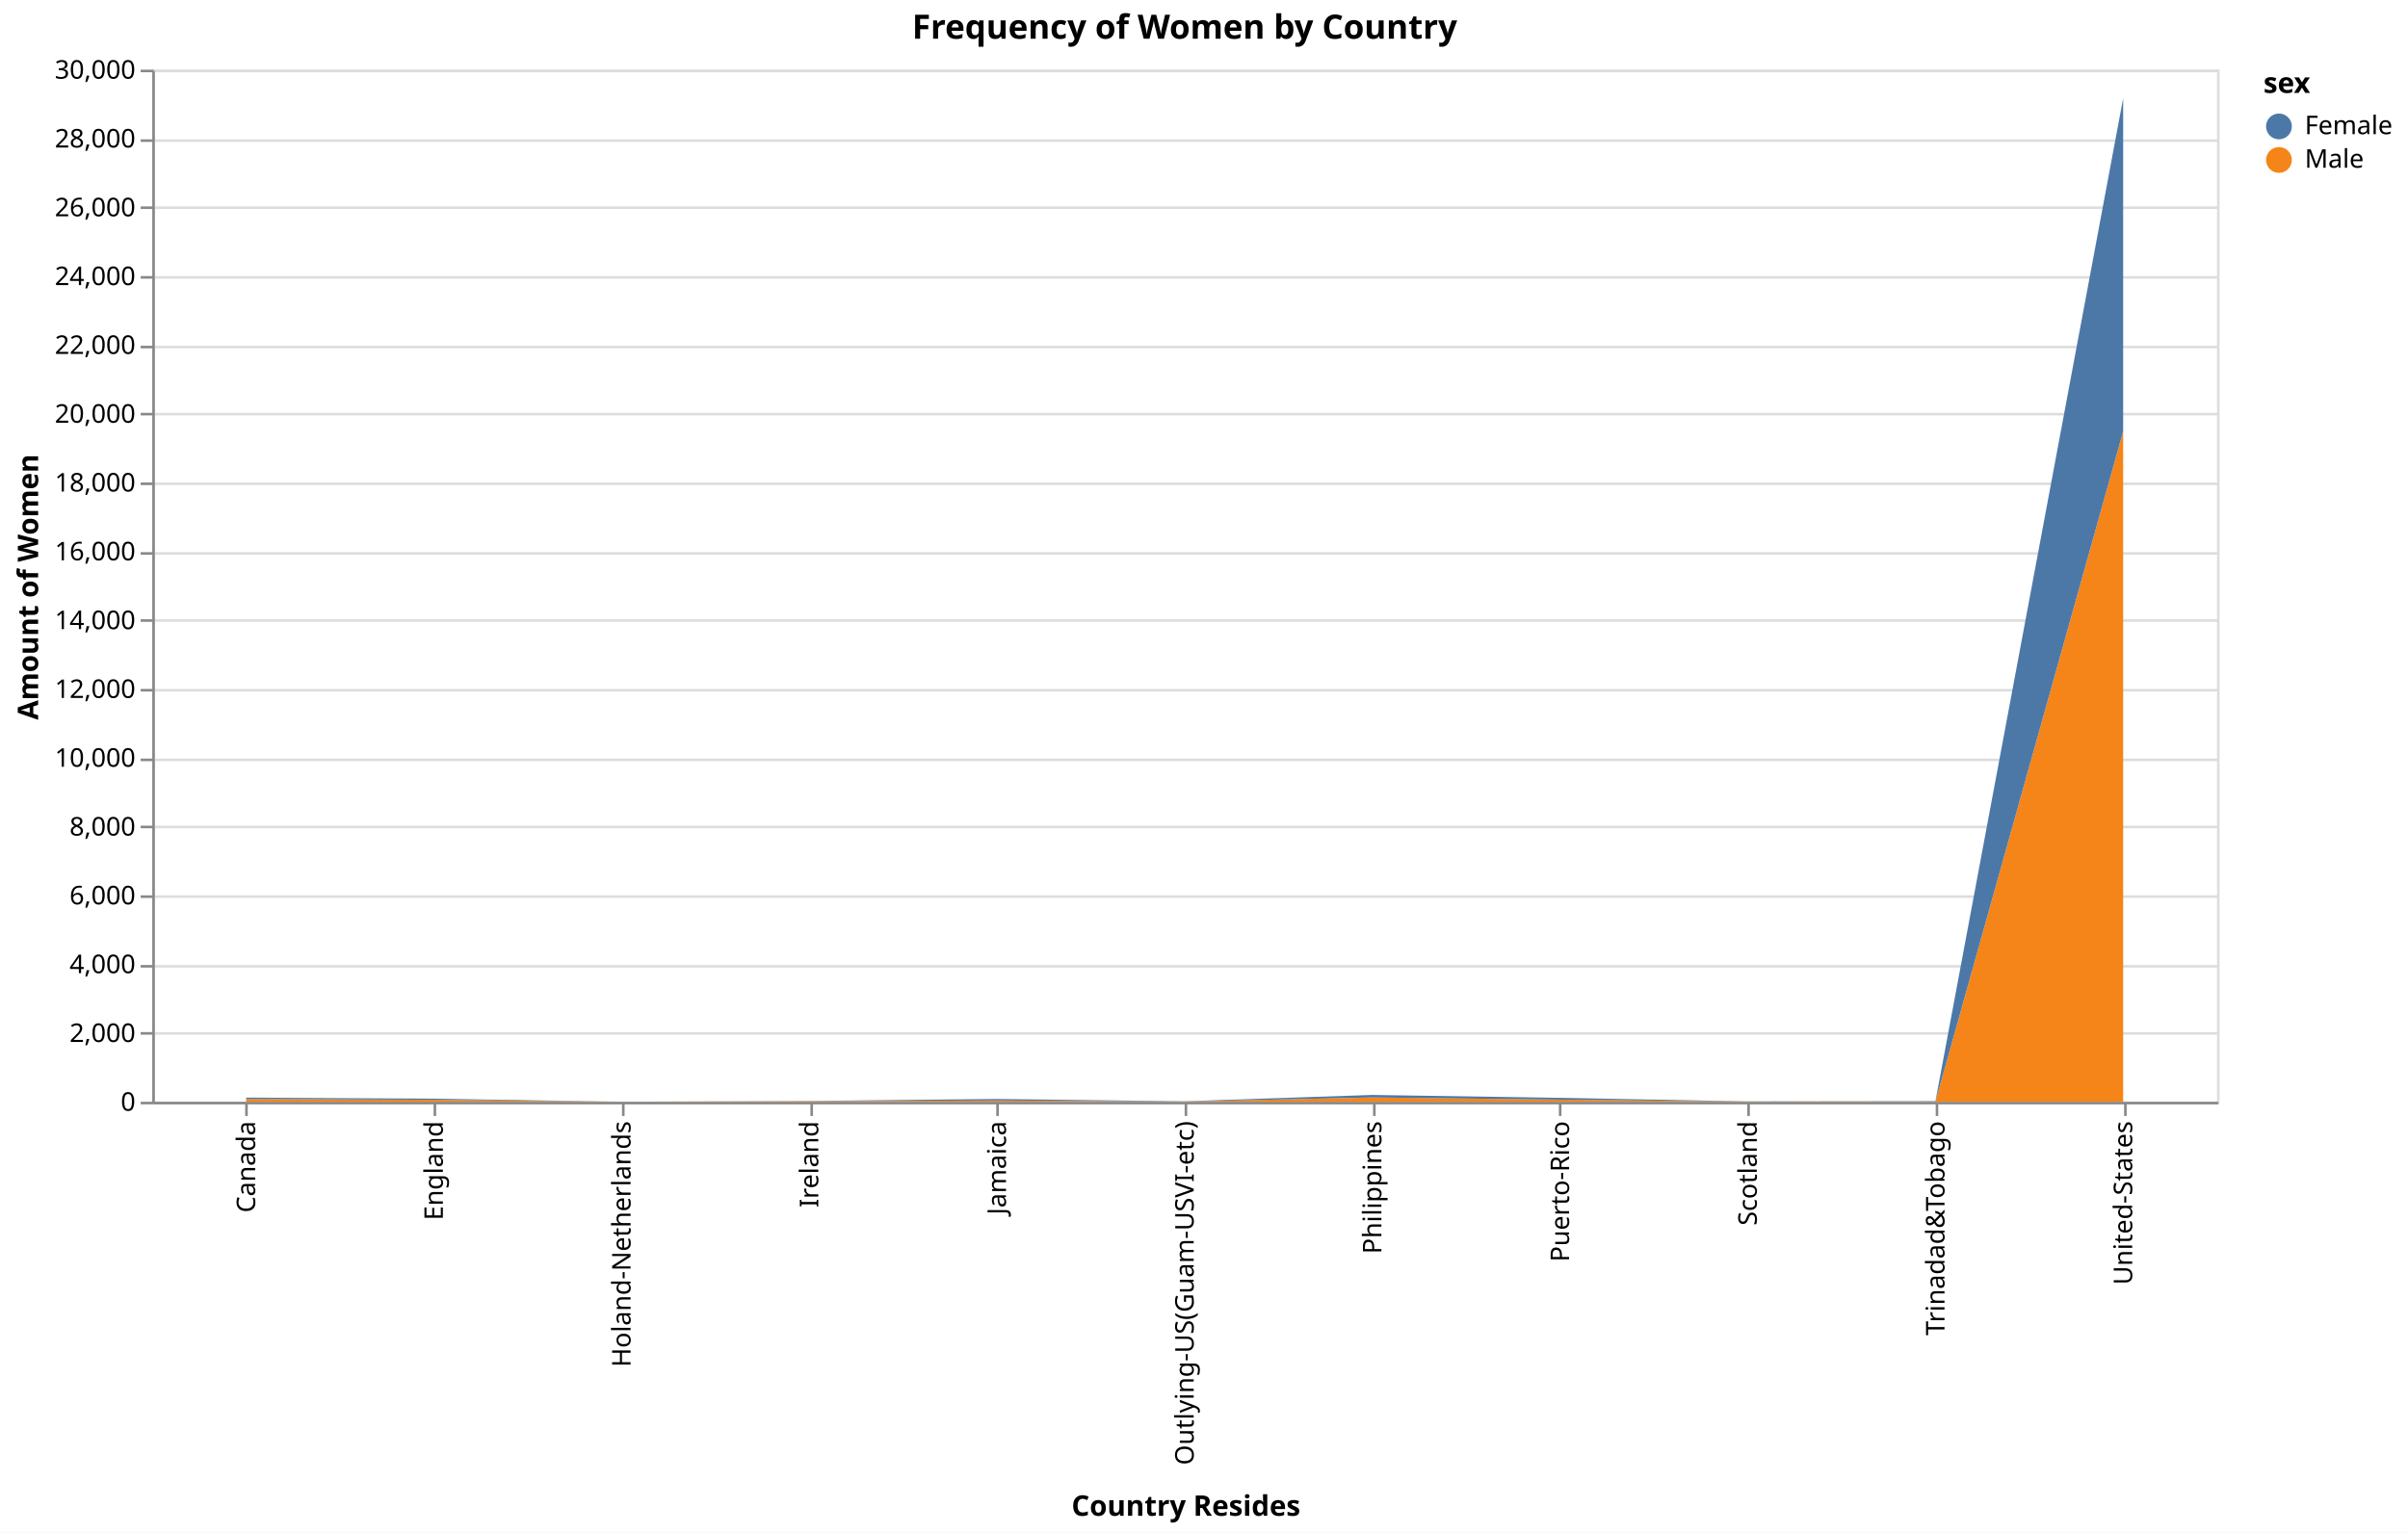
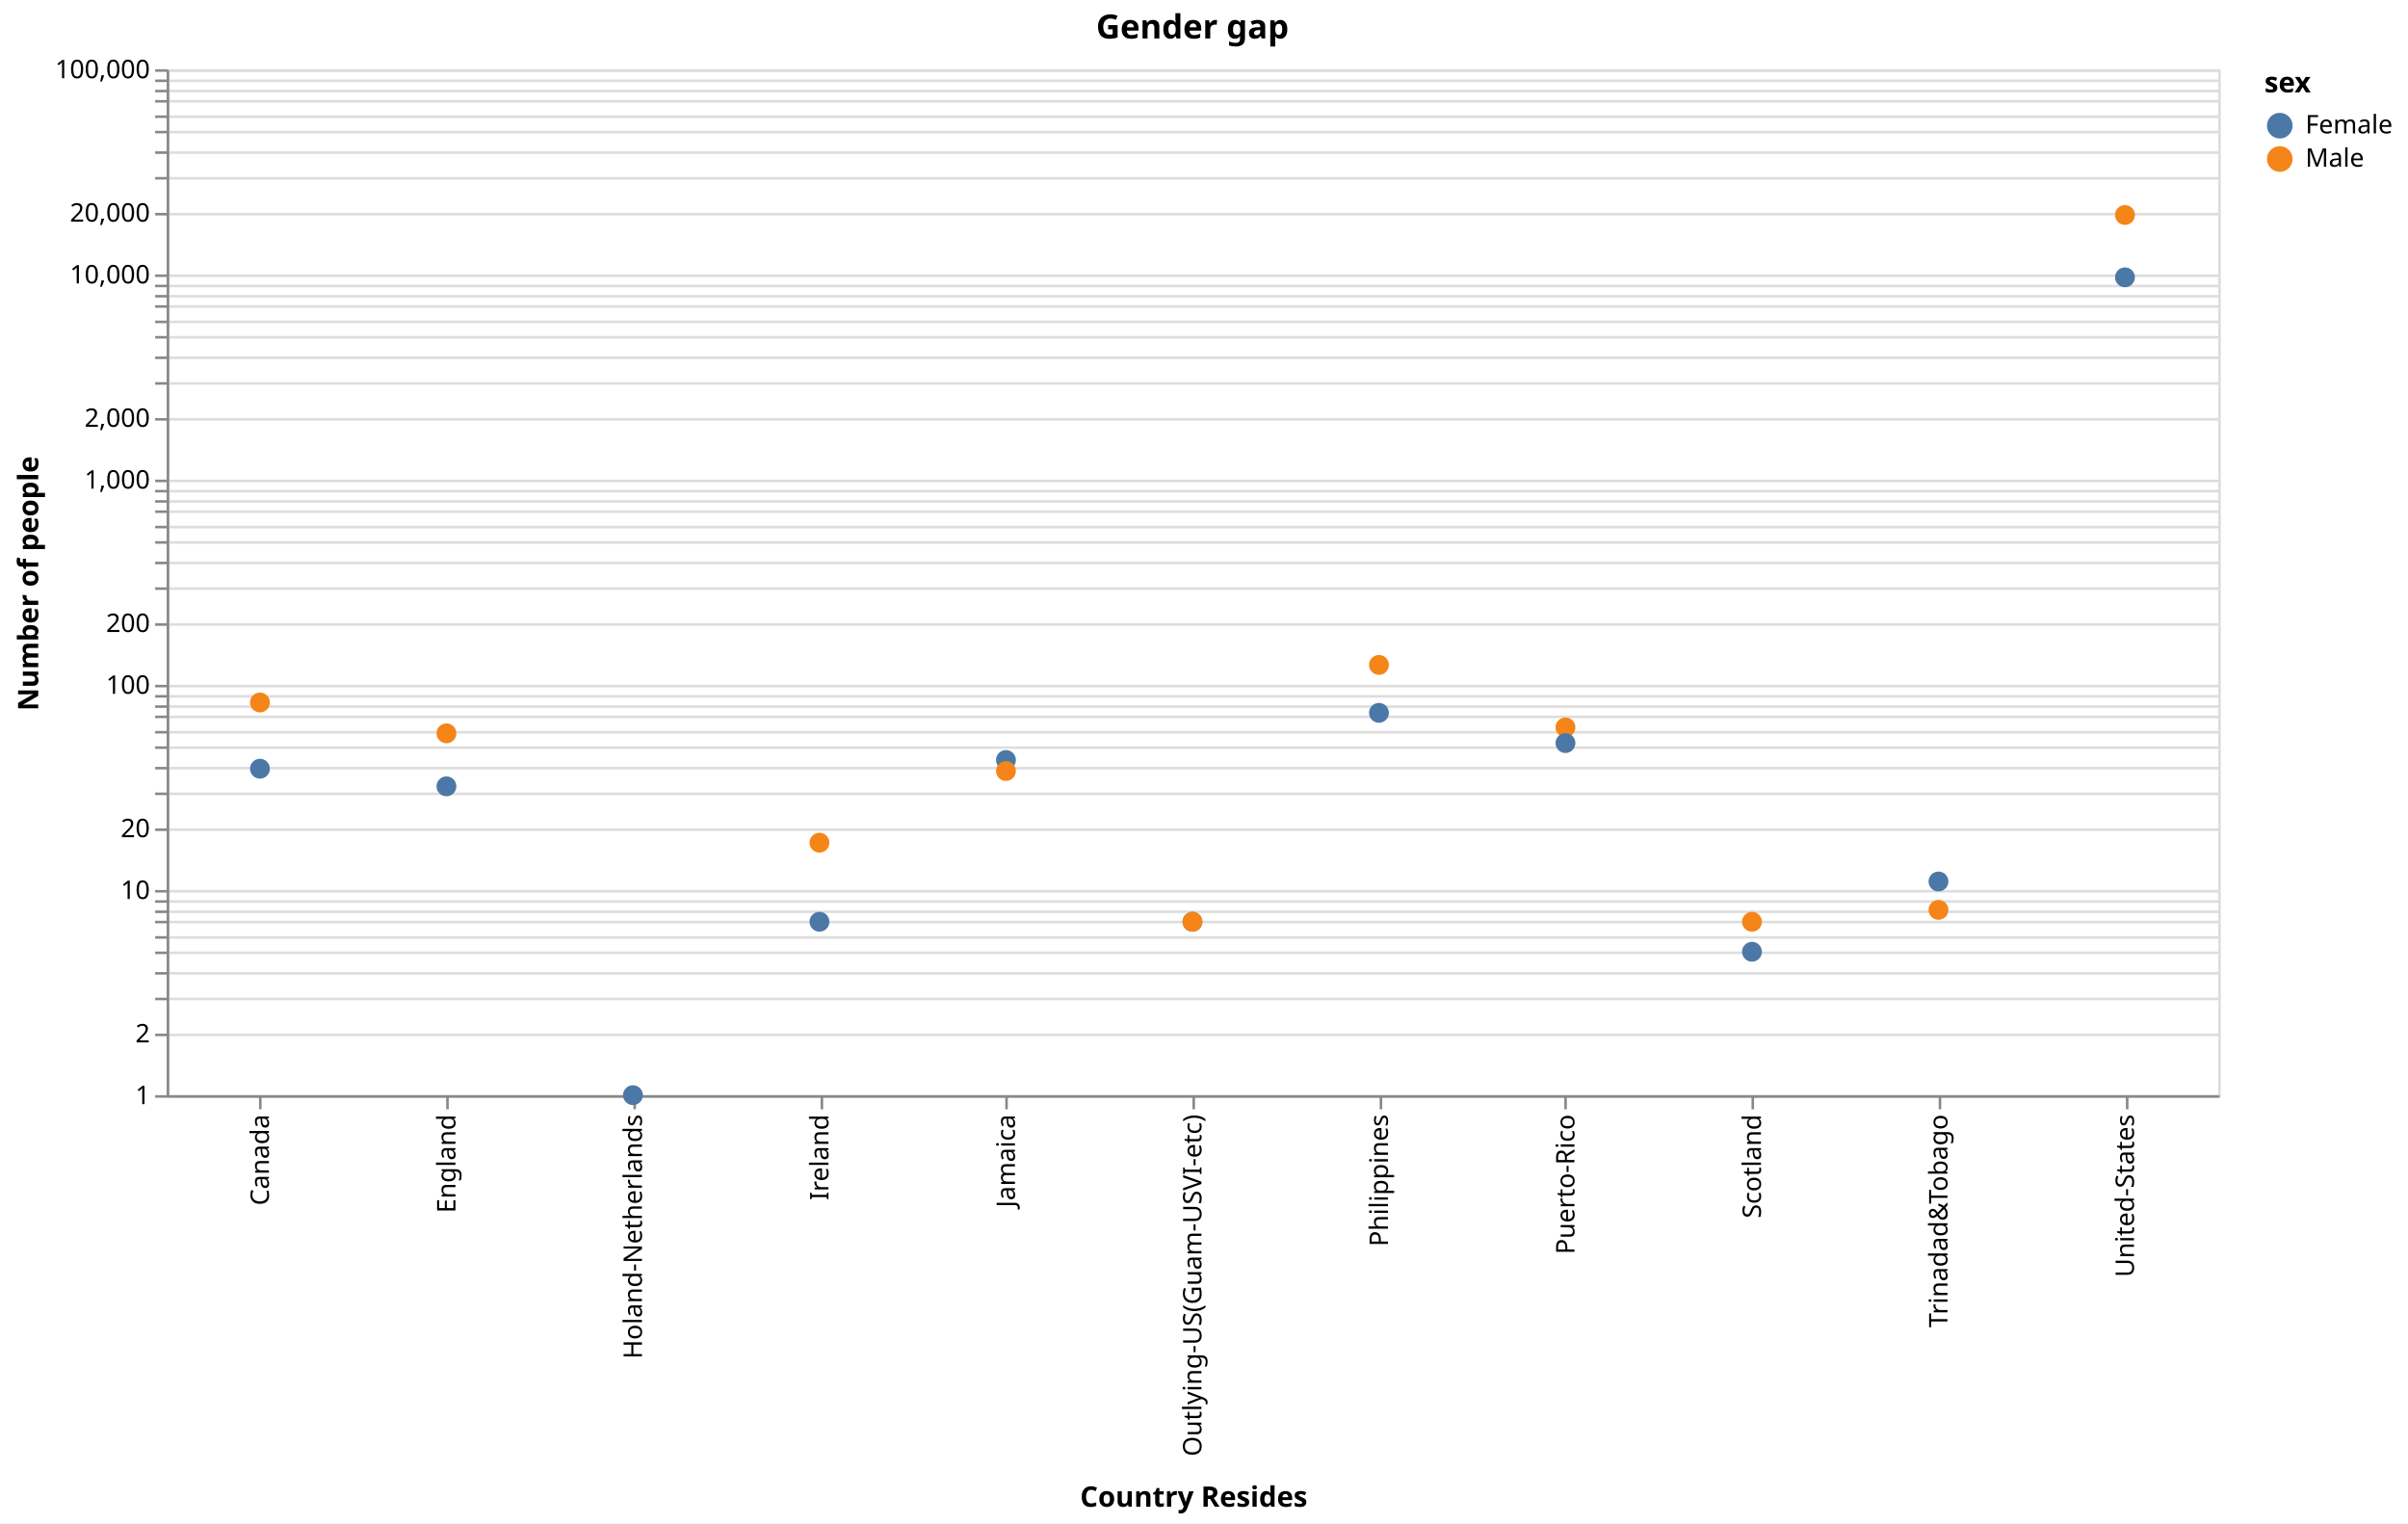
- <svg xmlns="http://www.w3.org/2000/svg" version="1.1" class="marks" width="933" height="594" viewBox="0 0 933 594">
-   <rect width="933" height="594" fill="white" />
-   <g fill="none" stroke-miterlimit="10" transform="translate(59,27)">
+ <svg xmlns="http://www.w3.org/2000/svg" version="1.1" class="marks" width="939" height="594" viewBox="0 0 939 594">
+   <rect width="939" height="594" fill="white" />
+   <g fill="none" stroke-miterlimit="10" transform="translate(65,27)">
    <g class="mark-group role-frame root" role="graphics-object" aria-roledescription="group mark container">
      <g transform="translate(0,0)">
        <path class="background" aria-hidden="true" d="M0.5,0.5h800v400h-800Z" stroke="#ddd" />
        <g>
-           <g class="mark-group role-axis" role="graphics-symbol" aria-roledescription="axis" aria-label="Y-axis for a linear scale with values from 0 to 30,000">
+           <g class="mark-group role-axis" role="graphics-symbol" aria-roledescription="axis" aria-label="Y-axis for a log scale with values from 1 to 100,000">
            <g transform="translate(0.5,0.5)">
              <path class="background" aria-hidden="true" d="M0,0h0v0h0Z" pointer-events="none" />
              <g>
                <g class="mark-rule role-axis-grid" pointer-events="none">
                  <line transform="translate(0,400)" x2="800" y2="0" stroke="#ddd" stroke-width="1" opacity="1" />
-                   <line transform="translate(0,373)" x2="800" y2="0" stroke="#ddd" stroke-width="1" opacity="1" />
-                   <line transform="translate(0,347)" x2="800" y2="0" stroke="#ddd" stroke-width="1" opacity="1" />
+                   <line transform="translate(0,376)" x2="800" y2="0" stroke="#ddd" stroke-width="1" opacity="1" />
+                   <line transform="translate(0,362)" x2="800" y2="0" stroke="#ddd" stroke-width="1" opacity="1" />
+                   <line transform="translate(0,352)" x2="800" y2="0" stroke="#ddd" stroke-width="1" opacity="1" />
+                   <line transform="translate(0,344)" x2="800" y2="0" stroke="#ddd" stroke-width="1" opacity="1" />
+                   <line transform="translate(0,338)" x2="800" y2="0" stroke="#ddd" stroke-width="1" opacity="1" />
+                   <line transform="translate(0,332)" x2="800" y2="0" stroke="#ddd" stroke-width="1" opacity="1" />
+                   <line transform="translate(0,328)" x2="800" y2="0" stroke="#ddd" stroke-width="1" opacity="1" />
+                   <line transform="translate(0,324)" x2="800" y2="0" stroke="#ddd" stroke-width="1" opacity="1" />
                  <line transform="translate(0,320)" x2="800" y2="0" stroke="#ddd" stroke-width="1" opacity="1" />
-                   <line transform="translate(0,293)" x2="800" y2="0" stroke="#ddd" stroke-width="1" opacity="1" />
-                   <line transform="translate(0,267)" x2="800" y2="0" stroke="#ddd" stroke-width="1" opacity="1" />
+                   <line transform="translate(0,296)" x2="800" y2="0" stroke="#ddd" stroke-width="1" opacity="1" />
+                   <line transform="translate(0,282)" x2="800" y2="0" stroke="#ddd" stroke-width="1" opacity="1" />
+                   <line transform="translate(0,272)" x2="800" y2="0" stroke="#ddd" stroke-width="1" opacity="1" />
+                   <line transform="translate(0,264)" x2="800" y2="0" stroke="#ddd" stroke-width="1" opacity="1" />
+                   <line transform="translate(0,258)" x2="800" y2="0" stroke="#ddd" stroke-width="1" opacity="1" />
+                   <line transform="translate(0,252)" x2="800" y2="0" stroke="#ddd" stroke-width="1" opacity="1" />
+                   <line transform="translate(0,248)" x2="800" y2="0" stroke="#ddd" stroke-width="1" opacity="1" />
+                   <line transform="translate(0,244)" x2="800" y2="0" stroke="#ddd" stroke-width="1" opacity="1" />
                  <line transform="translate(0,240)" x2="800" y2="0" stroke="#ddd" stroke-width="1" opacity="1" />
-                   <line transform="translate(0,213)" x2="800" y2="0" stroke="#ddd" stroke-width="1" opacity="1" />
-                   <line transform="translate(0,187)" x2="800" y2="0" stroke="#ddd" stroke-width="1" opacity="1" />
+                   <line transform="translate(0,216)" x2="800" y2="0" stroke="#ddd" stroke-width="1" opacity="1" />
+                   <line transform="translate(0,202)" x2="800" y2="0" stroke="#ddd" stroke-width="1" opacity="1" />
+                   <line transform="translate(0,192)" x2="800" y2="0" stroke="#ddd" stroke-width="1" opacity="1" />
+                   <line transform="translate(0,184)" x2="800" y2="0" stroke="#ddd" stroke-width="1" opacity="1" />
+                   <line transform="translate(0,178)" x2="800" y2="0" stroke="#ddd" stroke-width="1" opacity="1" />
+                   <line transform="translate(0,172)" x2="800" y2="0" stroke="#ddd" stroke-width="1" opacity="1" />
+                   <line transform="translate(0,168)" x2="800" y2="0" stroke="#ddd" stroke-width="1" opacity="1" />
+                   <line transform="translate(0,164)" x2="800" y2="0" stroke="#ddd" stroke-width="1" opacity="1" />
                  <line transform="translate(0,160)" x2="800" y2="0" stroke="#ddd" stroke-width="1" opacity="1" />
-                   <line transform="translate(0,133)" x2="800" y2="0" stroke="#ddd" stroke-width="1" opacity="1" />
-                   <line transform="translate(0,107)" x2="800" y2="0" stroke="#ddd" stroke-width="1" opacity="1" />
+                   <line transform="translate(0,136)" x2="800" y2="0" stroke="#ddd" stroke-width="1" opacity="1" />
+                   <line transform="translate(0,122)" x2="800" y2="0" stroke="#ddd" stroke-width="1" opacity="1" />
+                   <line transform="translate(0,112)" x2="800" y2="0" stroke="#ddd" stroke-width="1" opacity="1" />
+                   <line transform="translate(0,104)" x2="800" y2="0" stroke="#ddd" stroke-width="1" opacity="1" />
+                   <line transform="translate(0,98)" x2="800" y2="0" stroke="#ddd" stroke-width="1" opacity="1" />
+                   <line transform="translate(0,92)" x2="800" y2="0" stroke="#ddd" stroke-width="1" opacity="1" />
+                   <line transform="translate(0,88)" x2="800" y2="0" stroke="#ddd" stroke-width="1" opacity="1" />
+                   <line transform="translate(0,84)" x2="800" y2="0" stroke="#ddd" stroke-width="1" opacity="1" />
                  <line transform="translate(0,80)" x2="800" y2="0" stroke="#ddd" stroke-width="1" opacity="1" />
-                   <line transform="translate(0,53)" x2="800" y2="0" stroke="#ddd" stroke-width="1" opacity="1" />
-                   <line transform="translate(0,27)" x2="800" y2="0" stroke="#ddd" stroke-width="1" opacity="1" />
+                   <line transform="translate(0,56)" x2="800" y2="0" stroke="#ddd" stroke-width="1" opacity="1" />
+                   <line transform="translate(0,42)" x2="800" y2="0" stroke="#ddd" stroke-width="1" opacity="1" />
+                   <line transform="translate(0,32)" x2="800" y2="0" stroke="#ddd" stroke-width="1" opacity="1" />
+                   <line transform="translate(0,24)" x2="800" y2="0" stroke="#ddd" stroke-width="1" opacity="1" />
+                   <line transform="translate(0,18)" x2="800" y2="0" stroke="#ddd" stroke-width="1" opacity="1" />
+                   <line transform="translate(0,12)" x2="800" y2="0" stroke="#ddd" stroke-width="1" opacity="1" />
+                   <line transform="translate(0,8)" x2="800" y2="0" stroke="#ddd" stroke-width="1" opacity="1" />
+                   <line transform="translate(0,4)" x2="800" y2="0" stroke="#ddd" stroke-width="1" opacity="1" />
                  <line transform="translate(0,0)" x2="800" y2="0" stroke="#ddd" stroke-width="1" opacity="1" />
                </g>
              </g>
              <path class="foreground" aria-hidden="true" d="" pointer-events="none" display="none" />
            </g>
          </g>
          <g class="mark-group role-axis" role="graphics-symbol" aria-roledescription="axis" aria-label="X-axis titled 'Country Resides' for a discrete scale with 11 values:  Canada,  England,  Holand-Netherlands,  Ireland,  Jamaica, ending with  United-States">
            <g transform="translate(0.5,400.5)">
              <path class="background" aria-hidden="true" d="M0,0h0v0h0Z" pointer-events="none" />
              <g>
                <g class="mark-rule role-axis-tick" pointer-events="none">
                  <line transform="translate(36,0)" x2="0" y2="5" stroke="#888" stroke-width="1" opacity="1" />
                  <line transform="translate(109,0)" x2="0" y2="5" stroke="#888" stroke-width="1" opacity="1" />
                  <line transform="translate(182,0)" x2="0" y2="5" stroke="#888" stroke-width="1" opacity="1" />
                  <line transform="translate(255,0)" x2="0" y2="5" stroke="#888" stroke-width="1" opacity="1" />
                  <line transform="translate(327,0)" x2="0" y2="5" stroke="#888" stroke-width="1" opacity="1" />
                  <line transform="translate(400,0)" x2="0" y2="5" stroke="#888" stroke-width="1" opacity="1" />
                  <line transform="translate(473,0)" x2="0" y2="5" stroke="#888" stroke-width="1" opacity="1" />
                  <line transform="translate(545,0)" x2="0" y2="5" stroke="#888" stroke-width="1" opacity="1" />
                  <line transform="translate(618,0)" x2="0" y2="5" stroke="#888" stroke-width="1" opacity="1" />
                  <line transform="translate(691,0)" x2="0" y2="5" stroke="#888" stroke-width="1" opacity="1" />
                  <line transform="translate(764,0)" x2="0" y2="5" stroke="#888" stroke-width="1" opacity="1" />
                </g>
                <g class="mark-text role-axis-label" pointer-events="none">
                  <text text-anchor="end" transform="translate(36.36364,7) rotate(270) translate(0,3)" font-family="sans-serif" font-size="10px" fill="#000" opacity="1">Canada</text>
                  <text text-anchor="end" transform="translate(109.0909,7) rotate(270) translate(0,3)" font-family="sans-serif" font-size="10px" fill="#000" opacity="1">England</text>
                  <text text-anchor="end" transform="translate(181.8182,7) rotate(270) translate(0,3)" font-family="sans-serif" font-size="10px" fill="#000" opacity="1">Holand-Netherlands</text>
                  <text text-anchor="end" transform="translate(254.5455,7) rotate(270) translate(0,3)" font-family="sans-serif" font-size="10px" fill="#000" opacity="1">Ireland</text>
                  <text text-anchor="end" transform="translate(327.2727,7) rotate(270) translate(0,3)" font-family="sans-serif" font-size="10px" fill="#000" opacity="1">Jamaica</text>
                  <text text-anchor="end" transform="translate(400,7) rotate(270) translate(0,3)" font-family="sans-serif" font-size="10px" fill="#000" opacity="1">Outlying-US(Guam-USVI-etc)</text>
                  <text text-anchor="end" transform="translate(472.7273,7) rotate(270) translate(0,3)" font-family="sans-serif" font-size="10px" fill="#000" opacity="1">Philippines</text>
                  <text text-anchor="end" transform="translate(545.4545,7) rotate(270) translate(0,3)" font-family="sans-serif" font-size="10px" fill="#000" opacity="1">Puerto-Rico</text>
                  <text text-anchor="end" transform="translate(618.1818,7) rotate(270) translate(0,3)" font-family="sans-serif" font-size="10px" fill="#000" opacity="1">Scotland</text>
                  <text text-anchor="end" transform="translate(690.9091,7) rotate(270) translate(0,3)" font-family="sans-serif" font-size="10px" fill="#000" opacity="1">Trinadad&amp;Tobago</text>
                  <text text-anchor="end" transform="translate(763.6364,7) rotate(270) translate(0,3)" font-family="sans-serif" font-size="10px" fill="#000" opacity="1">United-States</text>
                </g>
                <g class="mark-rule role-axis-domain" pointer-events="none">
                  <line transform="translate(0,0)" x2="800" y2="0" stroke="#888" stroke-width="1" opacity="1" />
                </g>
                <g class="mark-text role-axis-title" pointer-events="none">
                  <text text-anchor="middle" transform="translate(400,159.9561)" font-family="sans-serif" font-size="11px" font-weight="bold" fill="#000" opacity="1">Country Resides</text>
                </g>
              </g>
              <path class="foreground" aria-hidden="true" d="" pointer-events="none" display="none" />
            </g>
          </g>
-           <g class="mark-group role-axis" role="graphics-symbol" aria-roledescription="axis" aria-label="Y-axis titled 'Amount of Women' for a linear scale with values from 0 to 30,000">
+           <g class="mark-group role-axis" role="graphics-symbol" aria-roledescription="axis" aria-label="Y-axis titled 'Number of people' for a log scale with values from 1 to 100,000">
            <g transform="translate(0.5,0.5)">
              <path class="background" aria-hidden="true" d="M0,0h0v0h0Z" pointer-events="none" />
              <g>
                <g class="mark-rule role-axis-tick" pointer-events="none">
                  <line transform="translate(0,400)" x2="-5" y2="0" stroke="#888" stroke-width="1" opacity="1" />
-                   <line transform="translate(0,373)" x2="-5" y2="0" stroke="#888" stroke-width="1" opacity="1" />
-                   <line transform="translate(0,347)" x2="-5" y2="0" stroke="#888" stroke-width="1" opacity="1" />
+                   <line transform="translate(0,376)" x2="-5" y2="0" stroke="#888" stroke-width="1" opacity="1" />
+                   <line transform="translate(0,362)" x2="-5" y2="0" stroke="#888" stroke-width="1" opacity="1" />
+                   <line transform="translate(0,352)" x2="-5" y2="0" stroke="#888" stroke-width="1" opacity="1" />
+                   <line transform="translate(0,344)" x2="-5" y2="0" stroke="#888" stroke-width="1" opacity="1" />
+                   <line transform="translate(0,338)" x2="-5" y2="0" stroke="#888" stroke-width="1" opacity="1" />
+                   <line transform="translate(0,332)" x2="-5" y2="0" stroke="#888" stroke-width="1" opacity="1" />
+                   <line transform="translate(0,328)" x2="-5" y2="0" stroke="#888" stroke-width="1" opacity="1" />
+                   <line transform="translate(0,324)" x2="-5" y2="0" stroke="#888" stroke-width="1" opacity="1" />
                  <line transform="translate(0,320)" x2="-5" y2="0" stroke="#888" stroke-width="1" opacity="1" />
-                   <line transform="translate(0,293)" x2="-5" y2="0" stroke="#888" stroke-width="1" opacity="1" />
-                   <line transform="translate(0,267)" x2="-5" y2="0" stroke="#888" stroke-width="1" opacity="1" />
+                   <line transform="translate(0,296)" x2="-5" y2="0" stroke="#888" stroke-width="1" opacity="1" />
+                   <line transform="translate(0,282)" x2="-5" y2="0" stroke="#888" stroke-width="1" opacity="1" />
+                   <line transform="translate(0,272)" x2="-5" y2="0" stroke="#888" stroke-width="1" opacity="1" />
+                   <line transform="translate(0,264)" x2="-5" y2="0" stroke="#888" stroke-width="1" opacity="1" />
+                   <line transform="translate(0,258)" x2="-5" y2="0" stroke="#888" stroke-width="1" opacity="1" />
+                   <line transform="translate(0,252)" x2="-5" y2="0" stroke="#888" stroke-width="1" opacity="1" />
+                   <line transform="translate(0,248)" x2="-5" y2="0" stroke="#888" stroke-width="1" opacity="1" />
+                   <line transform="translate(0,244)" x2="-5" y2="0" stroke="#888" stroke-width="1" opacity="1" />
                  <line transform="translate(0,240)" x2="-5" y2="0" stroke="#888" stroke-width="1" opacity="1" />
-                   <line transform="translate(0,213)" x2="-5" y2="0" stroke="#888" stroke-width="1" opacity="1" />
-                   <line transform="translate(0,187)" x2="-5" y2="0" stroke="#888" stroke-width="1" opacity="1" />
+                   <line transform="translate(0,216)" x2="-5" y2="0" stroke="#888" stroke-width="1" opacity="1" />
+                   <line transform="translate(0,202)" x2="-5" y2="0" stroke="#888" stroke-width="1" opacity="1" />
+                   <line transform="translate(0,192)" x2="-5" y2="0" stroke="#888" stroke-width="1" opacity="1" />
+                   <line transform="translate(0,184)" x2="-5" y2="0" stroke="#888" stroke-width="1" opacity="1" />
+                   <line transform="translate(0,178)" x2="-5" y2="0" stroke="#888" stroke-width="1" opacity="1" />
+                   <line transform="translate(0,172)" x2="-5" y2="0" stroke="#888" stroke-width="1" opacity="1" />
+                   <line transform="translate(0,168)" x2="-5" y2="0" stroke="#888" stroke-width="1" opacity="1" />
+                   <line transform="translate(0,164)" x2="-5" y2="0" stroke="#888" stroke-width="1" opacity="1" />
                  <line transform="translate(0,160)" x2="-5" y2="0" stroke="#888" stroke-width="1" opacity="1" />
-                   <line transform="translate(0,133)" x2="-5" y2="0" stroke="#888" stroke-width="1" opacity="1" />
-                   <line transform="translate(0,107)" x2="-5" y2="0" stroke="#888" stroke-width="1" opacity="1" />
+                   <line transform="translate(0,136)" x2="-5" y2="0" stroke="#888" stroke-width="1" opacity="1" />
+                   <line transform="translate(0,122)" x2="-5" y2="0" stroke="#888" stroke-width="1" opacity="1" />
+                   <line transform="translate(0,112)" x2="-5" y2="0" stroke="#888" stroke-width="1" opacity="1" />
+                   <line transform="translate(0,104)" x2="-5" y2="0" stroke="#888" stroke-width="1" opacity="1" />
+                   <line transform="translate(0,98)" x2="-5" y2="0" stroke="#888" stroke-width="1" opacity="1" />
+                   <line transform="translate(0,92)" x2="-5" y2="0" stroke="#888" stroke-width="1" opacity="1" />
+                   <line transform="translate(0,88)" x2="-5" y2="0" stroke="#888" stroke-width="1" opacity="1" />
+                   <line transform="translate(0,84)" x2="-5" y2="0" stroke="#888" stroke-width="1" opacity="1" />
                  <line transform="translate(0,80)" x2="-5" y2="0" stroke="#888" stroke-width="1" opacity="1" />
-                   <line transform="translate(0,53)" x2="-5" y2="0" stroke="#888" stroke-width="1" opacity="1" />
-                   <line transform="translate(0,27)" x2="-5" y2="0" stroke="#888" stroke-width="1" opacity="1" />
+                   <line transform="translate(0,56)" x2="-5" y2="0" stroke="#888" stroke-width="1" opacity="1" />
+                   <line transform="translate(0,42)" x2="-5" y2="0" stroke="#888" stroke-width="1" opacity="1" />
+                   <line transform="translate(0,32)" x2="-5" y2="0" stroke="#888" stroke-width="1" opacity="1" />
+                   <line transform="translate(0,24)" x2="-5" y2="0" stroke="#888" stroke-width="1" opacity="1" />
+                   <line transform="translate(0,18)" x2="-5" y2="0" stroke="#888" stroke-width="1" opacity="1" />
+                   <line transform="translate(0,12)" x2="-5" y2="0" stroke="#888" stroke-width="1" opacity="1" />
+                   <line transform="translate(0,8)" x2="-5" y2="0" stroke="#888" stroke-width="1" opacity="1" />
+                   <line transform="translate(0,4)" x2="-5" y2="0" stroke="#888" stroke-width="1" opacity="1" />
                  <line transform="translate(0,0)" x2="-5" y2="0" stroke="#888" stroke-width="1" opacity="1" />
                </g>
                <g class="mark-text role-axis-label" pointer-events="none">
-                   <text text-anchor="end" transform="translate(-7,403)" font-family="sans-serif" font-size="10px" fill="#000" opacity="1">0</text>
-                   <text text-anchor="end" transform="translate(-7,376.3333)" font-family="sans-serif" font-size="10px" fill="#000" opacity="1">2,000</text>
-                   <text text-anchor="end" transform="translate(-7,349.6667)" font-family="sans-serif" font-size="10px" fill="#000" opacity="1">4,000</text>
-                   <text text-anchor="end" transform="translate(-7,323)" font-family="sans-serif" font-size="10px" fill="#000" opacity="1">6,000</text>
-                   <text text-anchor="end" transform="translate(-7,296.3333)" font-family="sans-serif" font-size="10px" fill="#000" opacity="1">8,000</text>
-                   <text text-anchor="end" transform="translate(-7,269.6667)" font-family="sans-serif" font-size="10px" fill="#000" opacity="1">10,000</text>
-                   <text text-anchor="end" transform="translate(-7,243)" font-family="sans-serif" font-size="10px" fill="#000" opacity="1">12,000</text>
-                   <text text-anchor="end" transform="translate(-7,216.3333)" font-family="sans-serif" font-size="10px" fill="#000" opacity="1">14,000</text>
-                   <text text-anchor="end" transform="translate(-7,189.6667)" font-family="sans-serif" font-size="10px" fill="#000" opacity="1">16,000</text>
-                   <text text-anchor="end" transform="translate(-7,163)" font-family="sans-serif" font-size="10px" fill="#000" opacity="1">18,000</text>
-                   <text text-anchor="end" transform="translate(-7,136.3333)" font-family="sans-serif" font-size="10px" fill="#000" opacity="1">20,000</text>
-                   <text text-anchor="end" transform="translate(-7,109.6667)" font-family="sans-serif" font-size="10px" fill="#000" opacity="1">22,000</text>
-                   <text text-anchor="end" transform="translate(-7,83)" font-family="sans-serif" font-size="10px" fill="#000" opacity="1">24,000</text>
-                   <text text-anchor="end" transform="translate(-7,56.33333)" font-family="sans-serif" font-size="10px" fill="#000" opacity="1">26,000</text>
-                   <text text-anchor="end" transform="translate(-7,29.66667)" font-family="sans-serif" font-size="10px" fill="#000" opacity="1">28,000</text>
-                   <text text-anchor="end" transform="translate(-7,3)" font-family="sans-serif" font-size="10px" fill="#000" opacity="1">30,000</text>
+                   <text text-anchor="end" transform="translate(-7,403)" font-family="sans-serif" font-size="10px" fill="#000" opacity="1">1</text>
+                   <text text-anchor="end" transform="translate(-7,378.9176)" font-family="sans-serif" font-size="10px" fill="#000" opacity="1">2</text>
+                   <text text-anchor="end" transform="translate(-7,364.8303)" font-family="sans-serif" font-size="10px" fill="#000" opacity="1" />
+                   <text text-anchor="end" transform="translate(-7,354.8352)" font-family="sans-serif" font-size="10px" fill="#000" opacity="1" />
+                   <text text-anchor="end" transform="translate(-7,347.0824)" font-family="sans-serif" font-size="10px" fill="#000" opacity="1" />
+                   <text text-anchor="end" transform="translate(-7,340.7479)" font-family="sans-serif" font-size="10px" fill="#000" opacity="1" />
+                   <text text-anchor="end" transform="translate(-7,335.3922)" font-family="sans-serif" font-size="10px" fill="#000" opacity="1" />
+                   <text text-anchor="end" transform="translate(-7,330.7528)" font-family="sans-serif" font-size="10px" fill="#000" opacity="1" />
+                   <text text-anchor="end" transform="translate(-7,326.6606)" font-family="sans-serif" font-size="10px" fill="#000" opacity="1" />
+                   <text text-anchor="end" transform="translate(-7,323)" font-family="sans-serif" font-size="10px" fill="#000" opacity="1">10</text>
+                   <text text-anchor="end" transform="translate(-7,298.9176)" font-family="sans-serif" font-size="10px" fill="#000" opacity="1">20</text>
+                   <text text-anchor="end" transform="translate(-7,284.8303)" font-family="sans-serif" font-size="10px" fill="#000" opacity="1" />
+                   <text text-anchor="end" transform="translate(-7,274.8352)" font-family="sans-serif" font-size="10px" fill="#000" opacity="1" />
+                   <text text-anchor="end" transform="translate(-7,267.0824)" font-family="sans-serif" font-size="10px" fill="#000" opacity="1" />
+                   <text text-anchor="end" transform="translate(-7,260.7479)" font-family="sans-serif" font-size="10px" fill="#000" opacity="1" />
+                   <text text-anchor="end" transform="translate(-7,255.3922)" font-family="sans-serif" font-size="10px" fill="#000" opacity="1" />
+                   <text text-anchor="end" transform="translate(-7,250.7528)" font-family="sans-serif" font-size="10px" fill="#000" opacity="1" />
+                   <text text-anchor="end" transform="translate(-7,246.6606)" font-family="sans-serif" font-size="10px" fill="#000" opacity="1" />
+                   <text text-anchor="end" transform="translate(-7,243)" font-family="sans-serif" font-size="10px" fill="#000" opacity="1">100</text>
+                   <text text-anchor="end" transform="translate(-7,218.9176)" font-family="sans-serif" font-size="10px" fill="#000" opacity="1">200</text>
+                   <text text-anchor="end" transform="translate(-7,204.8303)" font-family="sans-serif" font-size="10px" fill="#000" opacity="1" />
+                   <text text-anchor="end" transform="translate(-7,194.8352)" font-family="sans-serif" font-size="10px" fill="#000" opacity="1" />
+                   <text text-anchor="end" transform="translate(-7,187.0824)" font-family="sans-serif" font-size="10px" fill="#000" opacity="1" />
+                   <text text-anchor="end" transform="translate(-7,180.7479)" font-family="sans-serif" font-size="10px" fill="#000" opacity="1" />
+                   <text text-anchor="end" transform="translate(-7,175.3922)" font-family="sans-serif" font-size="10px" fill="#000" opacity="1" />
+                   <text text-anchor="end" transform="translate(-7,170.7528)" font-family="sans-serif" font-size="10px" fill="#000" opacity="1" />
+                   <text text-anchor="end" transform="translate(-7,166.6606)" font-family="sans-serif" font-size="10px" fill="#000" opacity="1" />
+                   <text text-anchor="end" transform="translate(-7,163)" font-family="sans-serif" font-size="10px" fill="#000" opacity="1">1,000</text>
+                   <text text-anchor="end" transform="translate(-7,138.9176)" font-family="sans-serif" font-size="10px" fill="#000" opacity="1">2,000</text>
+                   <text text-anchor="end" transform="translate(-7,124.8303)" font-family="sans-serif" font-size="10px" fill="#000" opacity="1" />
+                   <text text-anchor="end" transform="translate(-7,114.8352)" font-family="sans-serif" font-size="10px" fill="#000" opacity="1" />
+                   <text text-anchor="end" transform="translate(-7,107.0824)" font-family="sans-serif" font-size="10px" fill="#000" opacity="1" />
+                   <text text-anchor="end" transform="translate(-7,100.7479)" font-family="sans-serif" font-size="10px" fill="#000" opacity="1" />
+                   <text text-anchor="end" transform="translate(-7,95.39216)" font-family="sans-serif" font-size="10px" fill="#000" opacity="1" />
+                   <text text-anchor="end" transform="translate(-7,90.7528)" font-family="sans-serif" font-size="10px" fill="#000" opacity="1" />
+                   <text text-anchor="end" transform="translate(-7,86.6606)" font-family="sans-serif" font-size="10px" fill="#000" opacity="1" />
+                   <text text-anchor="end" transform="translate(-7,83)" font-family="sans-serif" font-size="10px" fill="#000" opacity="1">10,000</text>
+                   <text text-anchor="end" transform="translate(-7,58.9176)" font-family="sans-serif" font-size="10px" fill="#000" opacity="1">20,000</text>
+                   <text text-anchor="end" transform="translate(-7,44.8303)" font-family="sans-serif" font-size="10px" fill="#000" opacity="1" />
+                   <text text-anchor="end" transform="translate(-7,34.8352)" font-family="sans-serif" font-size="10px" fill="#000" opacity="1" />
+                   <text text-anchor="end" transform="translate(-7,27.0824)" font-family="sans-serif" font-size="10px" fill="#000" opacity="1" />
+                   <text text-anchor="end" transform="translate(-7,20.7479)" font-family="sans-serif" font-size="10px" fill="#000" opacity="1" />
+                   <text text-anchor="end" transform="translate(-7,15.39216)" font-family="sans-serif" font-size="10px" fill="#000" opacity="1" />
+                   <text text-anchor="end" transform="translate(-7,10.7528)" font-family="sans-serif" font-size="10px" fill="#000" opacity="1" />
+                   <text text-anchor="end" transform="translate(-7,6.660599)" font-family="sans-serif" font-size="10px" fill="#000" opacity="1" />
+                   <text text-anchor="end" transform="translate(-7,3)" font-family="sans-serif" font-size="10px" fill="#000" opacity="1">100,000</text>
                </g>
                <g class="mark-rule role-axis-domain" pointer-events="none">
                  <line transform="translate(0,400)" x2="0" y2="-400" stroke="#888" stroke-width="1" opacity="1" />
                </g>
                <g class="mark-text role-axis-title" pointer-events="none">
-                   <text text-anchor="middle" transform="translate(-42.72852,200) rotate(-90) translate(0,-2)" font-family="sans-serif" font-size="11px" font-weight="bold" fill="#000" opacity="1">Amount of Women</text>
-                 </g>
-               </g>
-               <path class="foreground" aria-hidden="true" d="" pointer-events="none" display="none" />
-             </g>
-           </g>
-           <g class="mark-group role-scope pathgroup" role="graphics-object" aria-roledescription="group mark container">
-             <g transform="translate(0,0)">
-               <path class="background" aria-hidden="true" d="M0,0h800v400h-800Z" />
-               <g>
-                 <g class="mark-area role-mark marks" role="graphics-symbol" aria-roledescription="area mark container">
-                   <path d="M36.364,398.907L109.091,399.227L181.818,400L254.545,399.773L327.273,399.493L400,399.907L472.727,398.333L545.455,399.173L618.182,399.907L690.909,399.893L763.636,140.16L763.636,400L690.909,400L618.182,400L545.455,400L472.727,400L400,400L327.273,400L254.545,400L181.818,400L109.091,400L36.364,400Z" fill="#f58518" />
-                 </g>
-               </g>
-               <path class="foreground" aria-hidden="true" d="" display="none" />
-             </g>
-             <g transform="translate(0,0)">
-               <path class="background" aria-hidden="true" d="M0,0h800v400h-800Z" />
-               <g>
-                 <g class="mark-area role-mark marks" role="graphics-symbol" aria-roledescription="area mark container">
-                   <path d="M36.364,398.387L109.091,398.8L181.818,399.987L254.545,399.68L327.273,398.92L400,399.813L472.727,397.36L545.455,398.48L618.182,399.84L690.909,399.747L763.636,11.067L763.636,140.16L690.909,399.893L618.182,399.907L545.455,399.173L472.727,398.333L400,399.907L327.273,399.493L254.545,399.773L181.818,400L109.091,399.227L36.364,398.907Z" fill="#4c78a8" />
-                 </g>
-               </g>
-               <path class="foreground" aria-hidden="true" d="" display="none" />
-             </g>
+                   <text text-anchor="middle" transform="translate(-48.59277,200) rotate(-90) translate(0,-2)" font-family="sans-serif" font-size="11px" font-weight="bold" fill="#000" opacity="1">Number of people</text>
+                 </g>
+               </g>
+               <path class="foreground" aria-hidden="true" d="" pointer-events="none" display="none" />
+             </g>
+           </g>
+           <g class="mark-symbol role-mark marks" role="graphics-symbol" aria-roledescription="symbol mark container">
+             <path transform="translate(763.6364,56.81862)" d="M3.873,0A3.873,3.873,0,1,1,-3.873,0A3.873,3.873,0,1,1,3.873,0" fill="#f58518" stroke-width="2" />
+             <path transform="translate(763.6364,81.12279)" d="M3.873,0A3.873,3.873,0,1,1,-3.873,0A3.873,3.873,0,1,1,3.873,0" fill="#4c78a8" stroke-width="2" />
+             <path transform="translate(327.2727,269.3225)" d="M3.873,0A3.873,3.873,0,1,1,-3.873,0A3.873,3.873,0,1,1,3.873,0" fill="#4c78a8" stroke-width="2" />
+             <path transform="translate(545.4545,256.6087)" d="M3.873,0A3.873,3.873,0,1,1,-3.873,0A3.873,3.873,0,1,1,3.873,0" fill="#f58518" stroke-width="2" />
+             <path transform="translate(109.0909,279.588)" d="M3.873,0A3.873,3.873,0,1,1,-3.873,0A3.873,3.873,0,1,1,3.873,0" fill="#4c78a8" stroke-width="2" />
+             <path transform="translate(36.36364,246.8949)" d="M3.873,0A3.873,3.873,0,1,1,-3.873,0A3.873,3.873,0,1,1,3.873,0" fill="#f58518" stroke-width="2" />
+             <path transform="translate(472.7273,250.9342)" d="M3.873,0A3.873,3.873,0,1,1,-3.873,0A3.873,3.873,0,1,1,3.873,0" fill="#4c78a8" stroke-width="2" />
+             <path transform="translate(472.7273,232.2472)" d="M3.873,0A3.873,3.873,0,1,1,-3.873,0A3.873,3.873,0,1,1,3.873,0" fill="#f58518" stroke-width="2" />
+             <path transform="translate(545.4545,262.7197)" d="M3.873,0A3.873,3.873,0,1,1,-3.873,0A3.873,3.873,0,1,1,3.873,0" fill="#4c78a8" stroke-width="2" />
+             <path transform="translate(327.2727,273.6173)" d="M3.873,0A3.873,3.873,0,1,1,-3.873,0A3.873,3.873,0,1,1,3.873,0" fill="#f58518" stroke-width="2" />
+             <path transform="translate(109.0909,258.9258)" d="M3.873,0A3.873,3.873,0,1,1,-3.873,0A3.873,3.873,0,1,1,3.873,0" fill="#f58518" stroke-width="2" />
+             <path transform="translate(36.36364,272.7148)" d="M3.873,0A3.873,3.873,0,1,1,-3.873,0A3.873,3.873,0,1,1,3.873,0" fill="#4c78a8" stroke-width="2" />
+             <path transform="translate(400,332.3922)" d="M3.873,0A3.873,3.873,0,1,1,-3.873,0A3.873,3.873,0,1,1,3.873,0" fill="#4c78a8" stroke-width="2" />
+             <path transform="translate(618.1818,332.3922)" d="M3.873,0A3.873,3.873,0,1,1,-3.873,0A3.873,3.873,0,1,1,3.873,0" fill="#f58518" stroke-width="2" />
+             <path transform="translate(690.9091,327.7528)" d="M3.873,0A3.873,3.873,0,1,1,-3.873,0A3.873,3.873,0,1,1,3.873,0" fill="#f58518" stroke-width="2" />
+             <path transform="translate(254.5455,301.5641)" d="M3.873,0A3.873,3.873,0,1,1,-3.873,0A3.873,3.873,0,1,1,3.873,0" fill="#f58518" stroke-width="2" />
+             <path transform="translate(690.9091,316.6886)" d="M3.873,0A3.873,3.873,0,1,1,-3.873,0A3.873,3.873,0,1,1,3.873,0" fill="#4c78a8" stroke-width="2" />
+             <path transform="translate(254.5455,332.3922)" d="M3.873,0A3.873,3.873,0,1,1,-3.873,0A3.873,3.873,0,1,1,3.873,0" fill="#4c78a8" stroke-width="2" />
+             <path transform="translate(400,332.3922)" d="M3.873,0A3.873,3.873,0,1,1,-3.873,0A3.873,3.873,0,1,1,3.873,0" fill="#f58518" stroke-width="2" />
+             <path transform="translate(618.1818,344.0824)" d="M3.873,0A3.873,3.873,0,1,1,-3.873,0A3.873,3.873,0,1,1,3.873,0" fill="#4c78a8" stroke-width="2" />
+             <path transform="translate(181.8182,400)" d="M3.873,0A3.873,3.873,0,1,1,-3.873,0A3.873,3.873,0,1,1,3.873,0" fill="#4c78a8" stroke-width="2" />
          </g>
          <g class="mark-group role-legend" role="graphics-symbol" aria-roledescription="legend" aria-label="Symbol legend titled 'sex' for fill color with 2 values:  Female,  Male">
            <g transform="translate(818,0)">
              <path class="background" aria-hidden="true" d="M0,0h51v40h-51Z" pointer-events="none" />
              <g>
                <g class="mark-group role-legend-entry">
                  <g transform="translate(0,16)">
                    <path class="background" aria-hidden="true" d="M0,0h0v0h0Z" pointer-events="none" />
                    <g>
                      <g class="mark-group role-scope" role="graphics-object" aria-roledescription="group mark container">
                        <g transform="translate(0,0)">
                          <path class="background" aria-hidden="true" d="M0,0h50.219v11h-50.219Z" pointer-events="none" opacity="1" />
                          <g>
                            <g class="mark-symbol role-legend-symbol" pointer-events="none">
                              <path transform="translate(6,6)" d="M5,0A5,5,0,1,1,-5,0A5,5,0,1,1,5,0" fill="#4c78a8" stroke-width="1.5" opacity="1" />
                            </g>
                            <g class="mark-text role-legend-label" pointer-events="none">
                              <text text-anchor="start" transform="translate(16,9)" font-family="sans-serif" font-size="10px" fill="#000" opacity="1">Female</text>
                            </g>
                          </g>
                          <path class="foreground" aria-hidden="true" d="" pointer-events="none" display="none" />
                        </g>
                        <g transform="translate(0,13)">
                          <path class="background" aria-hidden="true" d="M0,0h50.219v11h-50.219Z" pointer-events="none" opacity="1" />
                          <g>
                            <g class="mark-symbol role-legend-symbol" pointer-events="none">
                              <path transform="translate(6,6)" d="M5,0A5,5,0,1,1,-5,0A5,5,0,1,1,5,0" fill="#f58518" stroke-width="1.5" opacity="1" />
                            </g>
                            <g class="mark-text role-legend-label" pointer-events="none">
                              <text text-anchor="start" transform="translate(16,9)" font-family="sans-serif" font-size="10px" fill="#000" opacity="1">Male</text>
                            </g>
                          </g>
                          <path class="foreground" aria-hidden="true" d="" pointer-events="none" display="none" />
                        </g>
                      </g>
                    </g>
                    <path class="foreground" aria-hidden="true" d="" pointer-events="none" display="none" />
                  </g>
                </g>
                <g class="mark-text role-legend-title" pointer-events="none">
                  <text text-anchor="start" transform="translate(0,9)" font-family="sans-serif" font-size="11px" font-weight="bold" fill="#000" opacity="1">sex</text>
                </g>
              </g>
              <path class="foreground" aria-hidden="true" d="" pointer-events="none" display="none" />
            </g>
          </g>
          <g class="mark-group role-title">
            <g transform="translate(400,-22)">
              <path class="background" aria-hidden="true" d="M0,0h0v0h0Z" pointer-events="none" />
              <g>
-                 <g class="mark-text role-title-text" role="graphics-symbol" aria-roledescription="title" aria-label="Title text 'Frequency of Women by Country'" pointer-events="none">
-                   <text text-anchor="middle" transform="translate(0,10)" font-family="sans-serif" font-size="13px" font-weight="bold" fill="#000" opacity="1">Frequency of Women by Country</text>
+                 <g class="mark-text role-title-text" role="graphics-symbol" aria-roledescription="title" aria-label="Title text 'Gender gap'" pointer-events="none">
+                   <text text-anchor="middle" transform="translate(0,10)" font-family="sans-serif" font-size="13px" font-weight="bold" fill="#000" opacity="1">Gender gap</text>
                </g>
              </g>
              <path class="foreground" aria-hidden="true" d="" pointer-events="none" display="none" />
            </g>
          </g>
        </g>
        <path class="foreground" aria-hidden="true" d="" display="none" />
      </g>
    </g>
  </g>
</svg>
